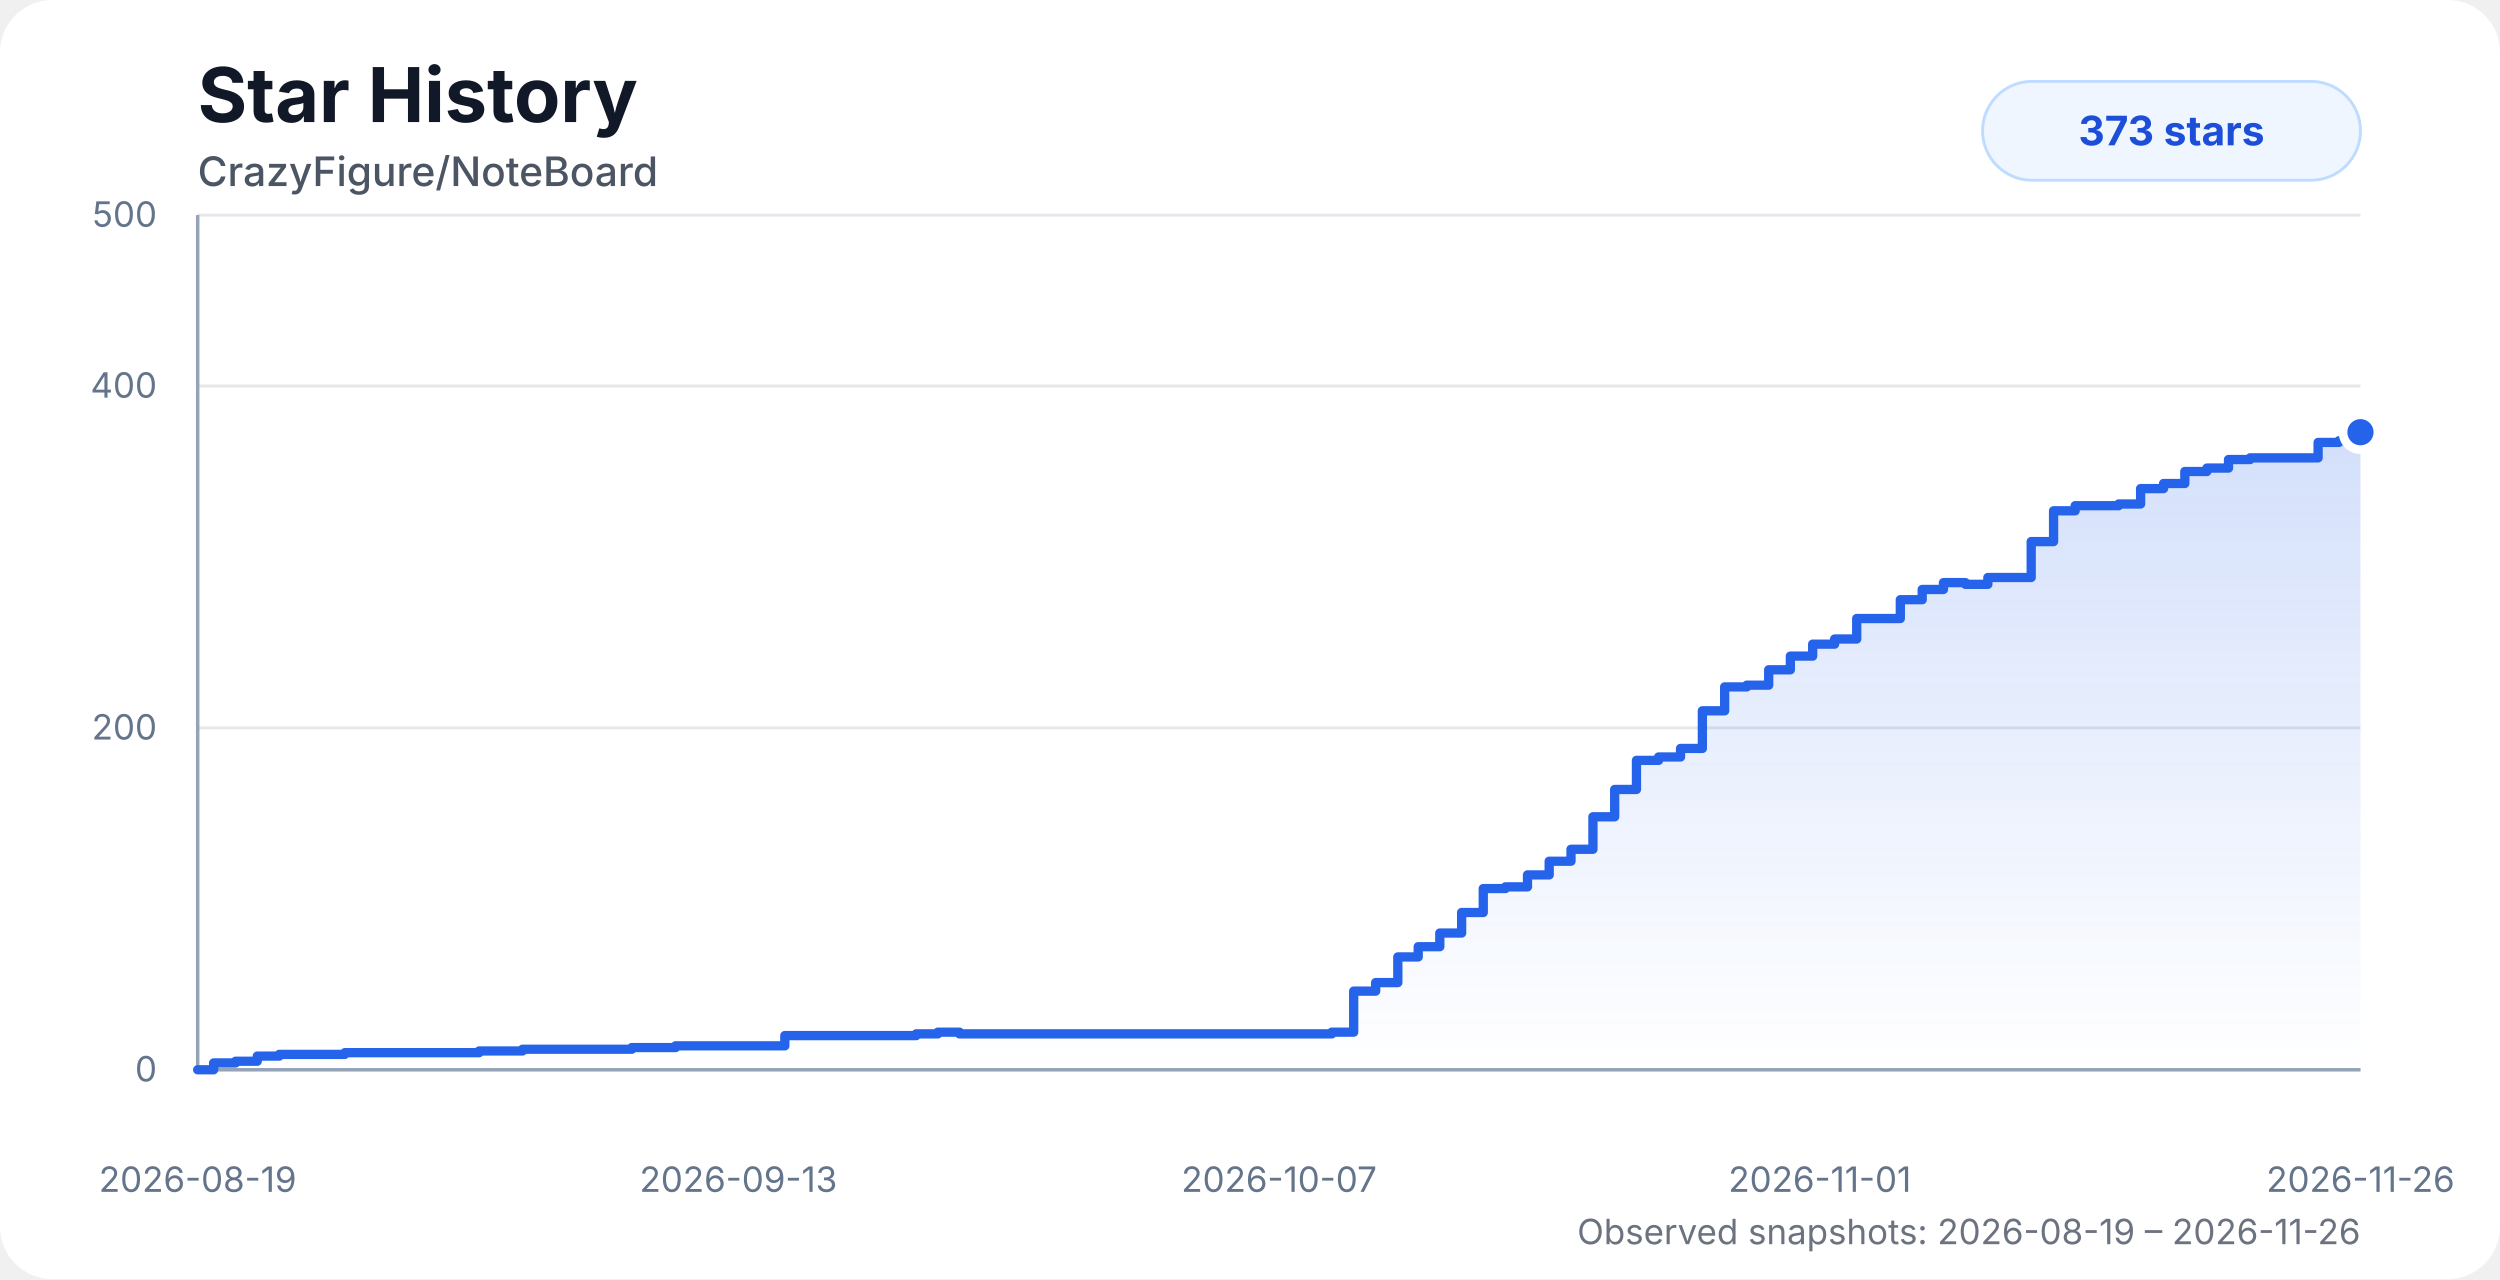
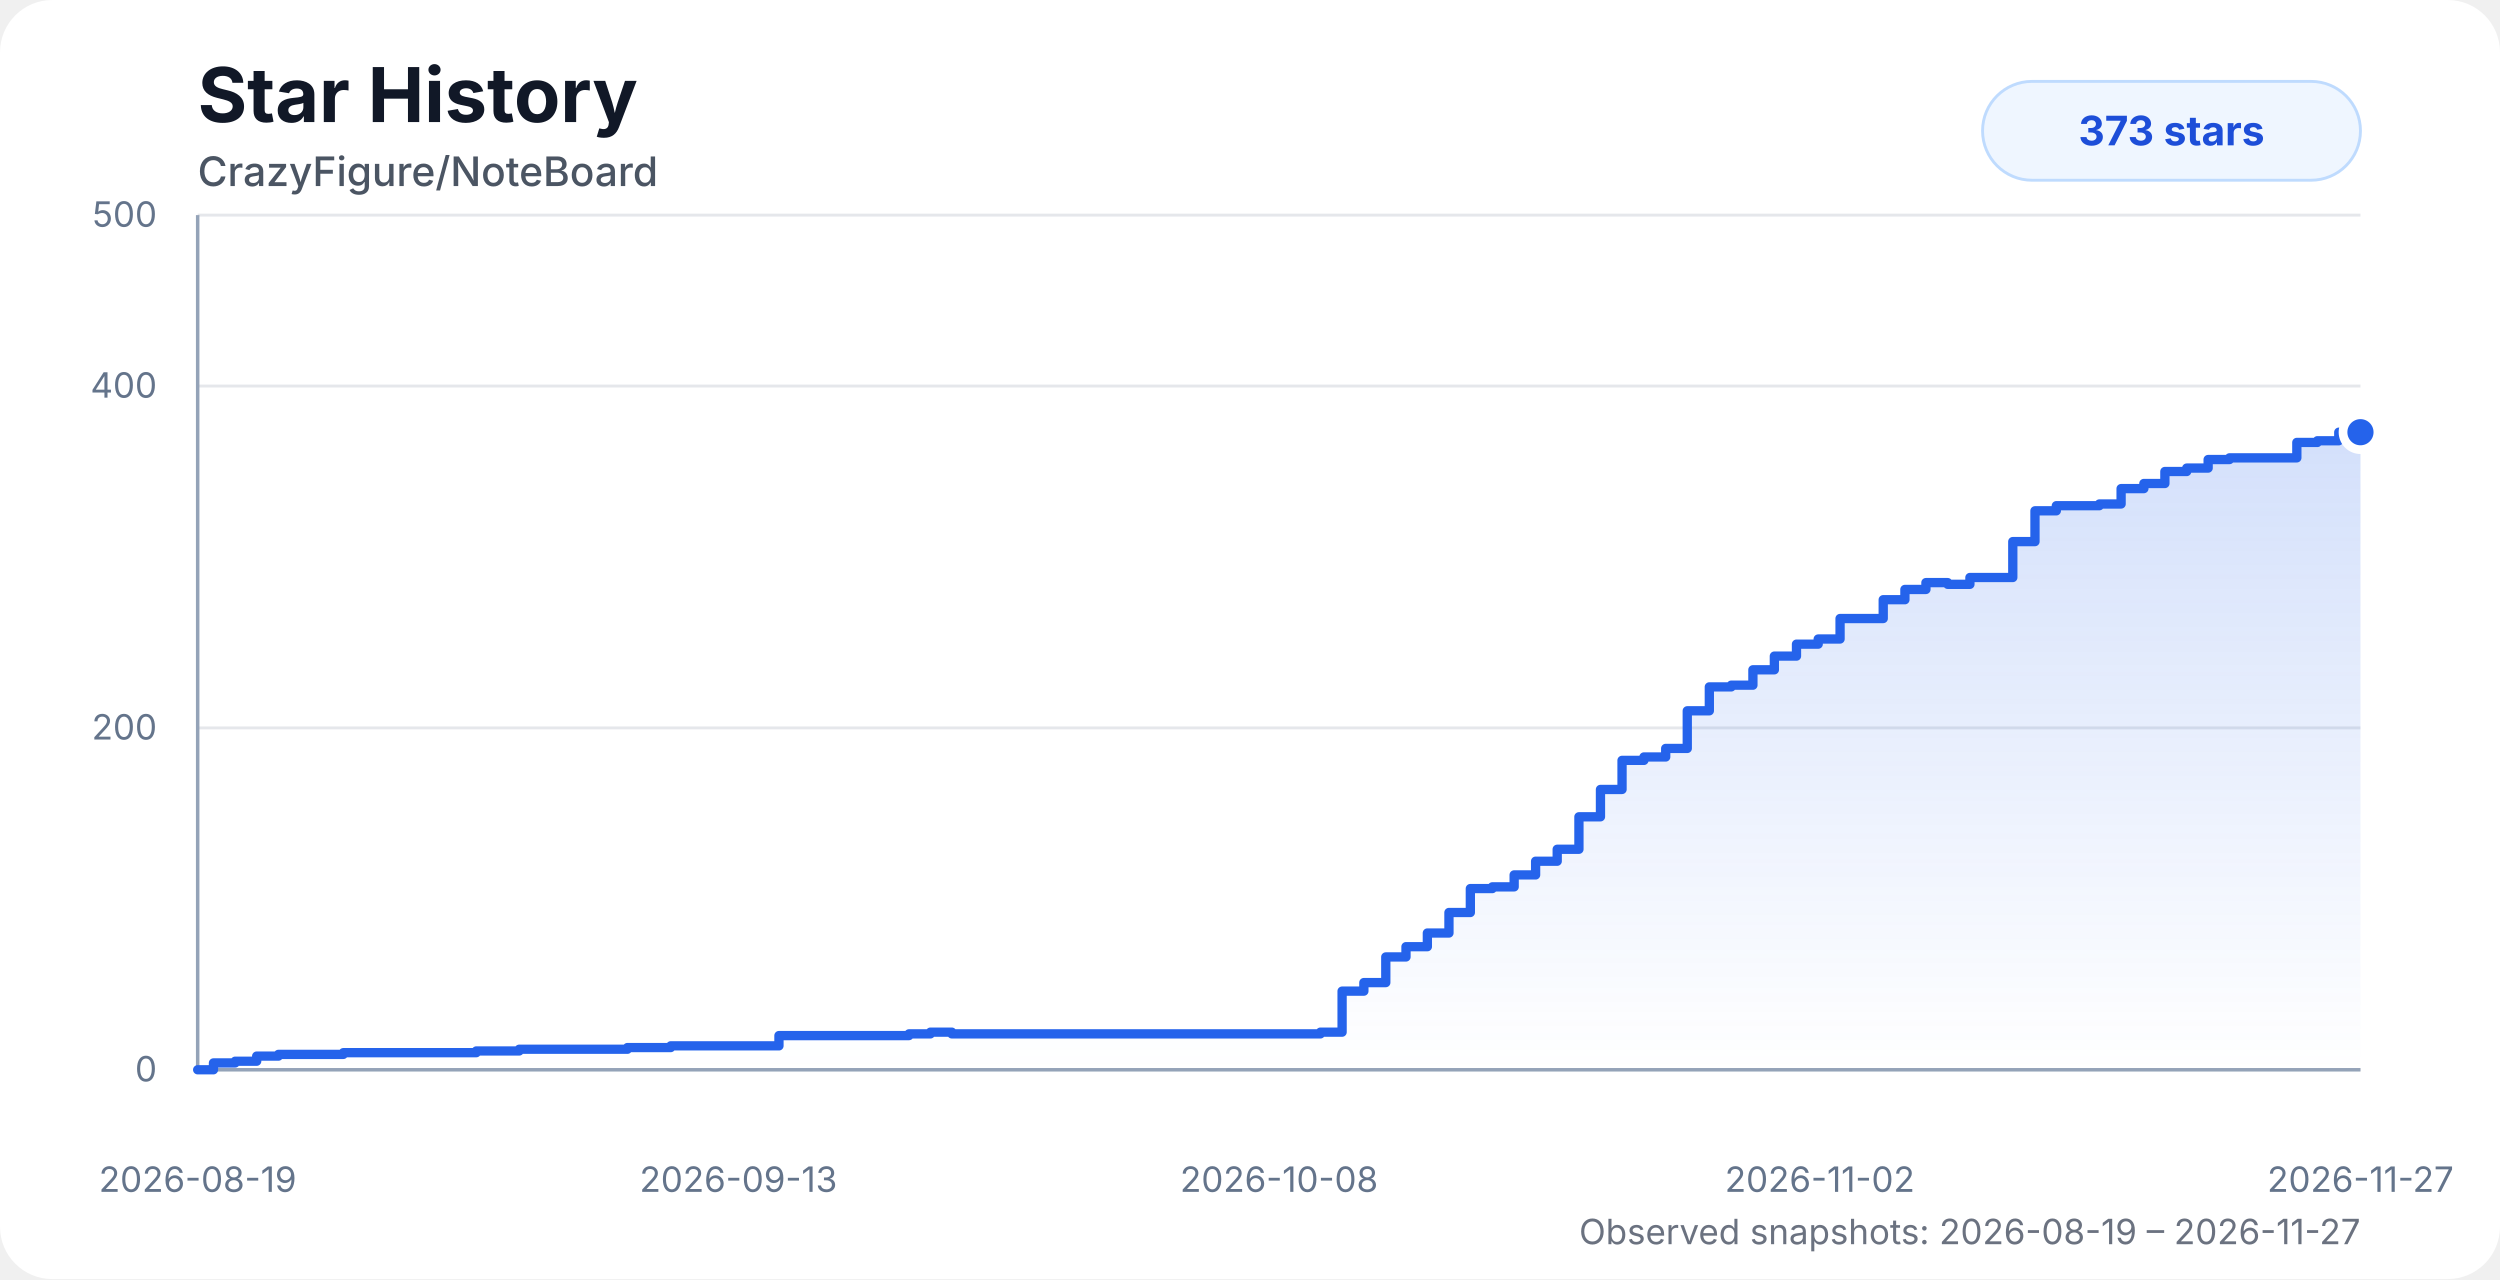
<svg xmlns="http://www.w3.org/2000/svg" width="860" height="440" viewBox="0 0 860 440" role="img" aria-labelledby="title desc">
  <style>
    .chart-bg { fill: #ffffff; }
    .title { fill: #111827; font: 700 26px system-ui, -apple-system, BlinkMacSystemFont, "Segoe UI", sans-serif; }
    .subtitle { fill: #4b5563; font: 500 14px system-ui, -apple-system, BlinkMacSystemFont, "Segoe UI", sans-serif; }
    .axis-label { fill: #64748b; font: 12px system-ui, -apple-system, BlinkMacSystemFont, "Segoe UI", sans-serif; }
    .grid { stroke: #e5e7eb; stroke-width: 1; }
    .axis { stroke: #94a3b8; stroke-width: 1.2; }
    .area { fill: url(#starGradient); opacity: 0.28; }
    .line { fill: none; stroke: #2563eb; stroke-width: 3.2; stroke-linecap: round; stroke-linejoin: round; }
    .dot { fill: #2563eb; stroke: #ffffff; stroke-width: 3; }
    .badge { fill: #eff6ff; stroke: #bfdbfe; }
    .badge-text { fill: #1d4ed8; font: 700 14px system-ui, -apple-system, BlinkMacSystemFont, "Segoe UI", sans-serif; }
    .status { fill: #6b7280; font: 12px system-ui, -apple-system, BlinkMacSystemFont, "Segoe UI", sans-serif; }
    @media (prefers-color-scheme: dark) {
      .chart-bg { fill: #0d1117; }
      .title { fill: #f8fafc; }
      .subtitle { fill: #cbd5e1; }
      .axis-label { fill: #94a3b8; }
      .grid { stroke: #1f2937; }
      .axis { stroke: #475569; }
      .dot { stroke: #0d1117; }
      .badge { fill: #172554; stroke: #1d4ed8; }
      .badge-text { fill: #bfdbfe; }
      .status { fill: #94a3b8; }
    }
  </style>
  <defs>
    <linearGradient id="starGradient" x1="0" x2="0" y1="0" y2="1">
      <stop offset="0%" stop-color="#2563eb" stop-opacity="0.72" />
      <stop offset="100%" stop-color="#2563eb" stop-opacity="0" />
    </linearGradient>
  </defs>
  <rect class="chart-bg" width="860" height="440" rx="18" />
  <text class="title" x="68" y="42">Star History</text>
  <text class="subtitle" x="68" y="64">CrazyFigure/NoteBoard</text>
  <g>
    <line class="grid" x1="68" y1="368" x2="812" y2="368" />
    <line class="grid" x1="68" y1="250.4" x2="812" y2="250.4" />
    <line class="grid" x1="68" y1="132.8" x2="812" y2="132.8" />
    <line class="grid" x1="68" y1="74" x2="812" y2="74" />
    <line class="axis" x1="68" y1="74" x2="68" y2="368" />
    <line class="axis" x1="68" y1="368" x2="812" y2="368" />
    <text class="axis-label" x="54" y="372" text-anchor="end">0</text>
    <text class="axis-label" x="54" y="254.4" text-anchor="end">200</text>
    <text class="axis-label" x="54" y="136.8" text-anchor="end">400</text>
    <text class="axis-label" x="54" y="78" text-anchor="end">500</text>
    <text class="axis-label" x="68" y="410" text-anchor="middle">2026-08-19</text>
    <text class="axis-label" x="254" y="410" text-anchor="middle">2026-09-13</text>
-     <text class="axis-label" x="440" y="410" text-anchor="middle">2026-10-07</text>
-     <text class="axis-label" x="626" y="410" text-anchor="middle">2026-11-01</text>
-     <text class="axis-label" x="812" y="410" text-anchor="middle">2026-11-26</text>
+     <text class="axis-label" x="440" y="410" text-anchor="middle">2026-10-08</text>
+     <text class="axis-label" x="626" y="410" text-anchor="middle">2026-11-02</text>
+     <text class="axis-label" x="812" y="410" text-anchor="middle">2026-11-27</text>
  </g>
-   <path class="area" d="M 68 368 H 68 V 368 H 73.49 V 365.65 H 81.04 V 365.06 H 88.5 V 363.3 H 96.06 V 362.71 H 103.58 V 362.71 H 111.06 V 362.71 H 118.61 V 362.12 H 128.81 V 362.12 H 136.86 V 362.12 H 142.79 V 362.12 H 149.96 V 362.12 H 157.56 V 362.12 H 164.82 V 361.53 H 172.23 V 361.53 H 179.74 V 360.94 H 187.28 V 360.94 H 194.74 V 360.94 H 202.32 V 360.94 H 209.87 V 360.94 H 217.33 V 360.36 H 224.87 V 360.36 H 232.38 V 359.77 H 239.9 V 359.77 H 247.35 V 359.77 H 254.99 V 359.77 H 262.55 V 359.77 H 269.98 V 356.24 H 277.48 V 356.24 H 285.01 V 356.24 H 292.47 V 356.24 H 299.98 V 356.24 H 307.62 V 356.24 H 315.17 V 355.65 H 322.62 V 355.06 H 330.05 V 355.65 H 337.61 V 355.65 H 345.11 V 355.65 H 352.62 V 355.65 H 360.28 V 355.65 H 367.92 V 355.65 H 375.42 V 355.65 H 382.88 V 355.65 H 390.52 V 355.65 H 397.98 V 355.65 H 405.35 V 355.65 H 412.98 V 355.65 H 420.55 V 355.65 H 428.21 V 355.65 H 435.62 V 355.65 H 443.2 V 355.65 H 450.7 V 355.65 H 458.15 V 355.06 H 465.67 V 340.95 H 473.23 V 338.01 H 480.85 V 329.19 H 487.87 V 325.66 H 495.29 V 320.96 H 502.8 V 313.9 H 510.24 V 305.67 H 517.87 V 305.08 H 525.46 V 300.97 H 532.92 V 296.26 H 540.42 V 292.15 H 547.97 V 280.98 H 555.45 V 271.57 H 562.94 V 261.57 H 570.55 V 260.4 H 578.11 V 257.46 H 585.61 V 244.52 H 593.28 V 236.29 H 600.9 V 235.7 H 608.43 V 230.41 H 615.88 V 225.7 H 623.56 V 221.59 H 631.11 V 219.82 H 638.71 V 212.77 H 646.08 V 212.77 H 653.71 V 206.3 H 661.24 V 202.77 H 668.55 V 200.42 H 676.11 V 201.01 H 683.82 V 198.66 H 698.73 V 186.31 H 706.43 V 175.72 H 713.86 V 173.96 H 721.22 V 173.96 H 728.81 V 173.37 H 736.37 V 168.08 H 744.27 V 166.32 H 751.58 V 162.2 H 759.17 V 161.02 H 766.61 V 158.08 H 774.03 V 157.5 H 781.47 V 157.5 H 789.32 V 157.5 H 797.43 V 152.2 H 804.57 V 151.62 H 812 V 148.68 L 812 368 L 68 368 Z" />
-   <path class="line" d="M 68 368 H 68 V 368 H 73.49 V 365.65 H 81.04 V 365.06 H 88.5 V 363.3 H 96.06 V 362.71 H 103.58 V 362.71 H 111.06 V 362.71 H 118.61 V 362.12 H 128.81 V 362.12 H 136.86 V 362.12 H 142.79 V 362.12 H 149.96 V 362.12 H 157.56 V 362.12 H 164.82 V 361.53 H 172.23 V 361.53 H 179.74 V 360.94 H 187.28 V 360.94 H 194.74 V 360.94 H 202.32 V 360.94 H 209.87 V 360.94 H 217.33 V 360.36 H 224.87 V 360.36 H 232.38 V 359.77 H 239.9 V 359.77 H 247.35 V 359.77 H 254.99 V 359.77 H 262.55 V 359.77 H 269.98 V 356.24 H 277.48 V 356.24 H 285.01 V 356.24 H 292.47 V 356.24 H 299.98 V 356.24 H 307.62 V 356.24 H 315.17 V 355.65 H 322.62 V 355.06 H 330.05 V 355.65 H 337.61 V 355.65 H 345.11 V 355.65 H 352.62 V 355.65 H 360.28 V 355.65 H 367.92 V 355.65 H 375.42 V 355.65 H 382.88 V 355.65 H 390.52 V 355.65 H 397.98 V 355.65 H 405.35 V 355.65 H 412.98 V 355.65 H 420.55 V 355.65 H 428.21 V 355.65 H 435.62 V 355.65 H 443.2 V 355.65 H 450.7 V 355.65 H 458.15 V 355.06 H 465.67 V 340.95 H 473.23 V 338.01 H 480.85 V 329.19 H 487.87 V 325.66 H 495.29 V 320.96 H 502.8 V 313.9 H 510.24 V 305.67 H 517.87 V 305.08 H 525.46 V 300.97 H 532.92 V 296.26 H 540.42 V 292.15 H 547.97 V 280.98 H 555.45 V 271.57 H 562.94 V 261.57 H 570.55 V 260.4 H 578.11 V 257.46 H 585.61 V 244.52 H 593.28 V 236.29 H 600.9 V 235.7 H 608.43 V 230.41 H 615.88 V 225.7 H 623.56 V 221.59 H 631.11 V 219.82 H 638.71 V 212.77 H 646.08 V 212.77 H 653.71 V 206.3 H 661.24 V 202.77 H 668.55 V 200.42 H 676.11 V 201.01 H 683.82 V 198.66 H 698.73 V 186.31 H 706.43 V 175.72 H 713.86 V 173.96 H 721.22 V 173.96 H 728.81 V 173.37 H 736.37 V 168.08 H 744.27 V 166.32 H 751.58 V 162.2 H 759.17 V 161.02 H 766.61 V 158.08 H 774.03 V 157.5 H 781.47 V 157.5 H 789.32 V 157.5 H 797.43 V 152.2 H 804.57 V 151.62 H 812 V 148.68" />
+   <path class="area" d="M 68 368 H 68 V 368 H 73.43 V 365.65 H 80.9 V 365.06 H 88.3 V 363.3 H 95.78 V 362.71 H 103.22 V 362.71 H 110.63 V 362.71 H 118.11 V 362.12 H 128.2 V 362.12 H 136.17 V 362.12 H 142.04 V 362.12 H 149.14 V 362.12 H 156.66 V 362.12 H 163.85 V 361.53 H 171.18 V 361.53 H 178.61 V 360.94 H 186.09 V 360.94 H 193.47 V 360.94 H 200.97 V 360.94 H 208.45 V 360.94 H 215.84 V 360.36 H 223.29 V 360.36 H 230.73 V 359.77 H 238.18 V 359.77 H 245.56 V 359.77 H 253.11 V 359.77 H 260.6 V 359.77 H 267.96 V 356.24 H 275.38 V 356.24 H 282.83 V 356.24 H 290.22 V 356.24 H 297.65 V 356.24 H 305.22 V 356.24 H 312.69 V 355.65 H 320.07 V 355.06 H 327.42 V 355.65 H 334.91 V 355.65 H 342.33 V 355.65 H 349.77 V 355.65 H 357.35 V 355.65 H 364.91 V 355.65 H 372.34 V 355.65 H 379.72 V 355.65 H 387.28 V 355.65 H 394.67 V 355.65 H 401.97 V 355.65 H 409.52 V 355.65 H 417.02 V 355.65 H 424.59 V 355.65 H 431.93 V 355.65 H 439.44 V 355.65 H 446.86 V 355.65 H 454.23 V 355.06 H 461.68 V 340.95 H 469.17 V 338.01 H 476.71 V 329.19 H 483.66 V 325.66 H 491.01 V 320.96 H 498.44 V 313.9 H 505.8 V 305.67 H 513.36 V 305.08 H 520.87 V 300.97 H 528.25 V 296.26 H 535.68 V 292.15 H 543.15 V 280.98 H 550.56 V 271.57 H 557.98 V 261.57 H 565.51 V 260.4 H 573 V 257.46 H 580.42 V 244.52 H 588.01 V 236.29 H 595.55 V 235.7 H 603 V 230.41 H 610.38 V 225.7 H 617.99 V 221.59 H 625.46 V 219.82 H 632.98 V 212.77 H 640.28 V 212.77 H 647.83 V 206.3 H 655.29 V 202.77 H 662.52 V 200.42 H 670.01 V 201.01 H 677.65 V 198.66 H 692.4 V 186.31 H 700.03 V 175.72 H 707.38 V 173.96 H 714.66 V 173.96 H 722.18 V 173.37 H 729.66 V 168.08 H 737.49 V 166.32 H 744.72 V 162.2 H 752.23 V 161.02 H 759.6 V 158.08 H 766.95 V 157.5 H 774.32 V 157.5 H 782.09 V 157.5 H 790.11 V 152.2 H 797.18 V 151.62 H 804.54 V 148.68 H 812 V 148.68 L 812 368 L 68 368 Z" />
+   <path class="line" d="M 68 368 H 68 V 368 H 73.43 V 365.65 H 80.9 V 365.06 H 88.3 V 363.3 H 95.78 V 362.71 H 103.22 V 362.71 H 110.63 V 362.71 H 118.11 V 362.12 H 128.2 V 362.12 H 136.17 V 362.12 H 142.04 V 362.12 H 149.14 V 362.12 H 156.66 V 362.12 H 163.85 V 361.53 H 171.18 V 361.53 H 178.61 V 360.94 H 186.09 V 360.94 H 193.47 V 360.94 H 200.97 V 360.94 H 208.45 V 360.94 H 215.84 V 360.36 H 223.29 V 360.36 H 230.73 V 359.77 H 238.18 V 359.77 H 245.56 V 359.77 H 253.11 V 359.77 H 260.6 V 359.77 H 267.96 V 356.24 H 275.38 V 356.24 H 282.83 V 356.24 H 290.22 V 356.24 H 297.65 V 356.24 H 305.22 V 356.24 H 312.69 V 355.65 H 320.07 V 355.06 H 327.42 V 355.65 H 334.91 V 355.65 H 342.33 V 355.65 H 349.77 V 355.65 H 357.35 V 355.65 H 364.91 V 355.65 H 372.34 V 355.65 H 379.72 V 355.65 H 387.28 V 355.65 H 394.67 V 355.65 H 401.97 V 355.65 H 409.52 V 355.65 H 417.02 V 355.65 H 424.59 V 355.65 H 431.93 V 355.65 H 439.44 V 355.65 H 446.86 V 355.65 H 454.23 V 355.06 H 461.68 V 340.95 H 469.17 V 338.01 H 476.71 V 329.19 H 483.66 V 325.66 H 491.01 V 320.96 H 498.44 V 313.9 H 505.8 V 305.67 H 513.36 V 305.08 H 520.87 V 300.97 H 528.25 V 296.26 H 535.68 V 292.15 H 543.15 V 280.98 H 550.56 V 271.57 H 557.98 V 261.57 H 565.51 V 260.4 H 573 V 257.46 H 580.42 V 244.52 H 588.01 V 236.29 H 595.55 V 235.7 H 603 V 230.41 H 610.38 V 225.7 H 617.99 V 221.59 H 625.46 V 219.82 H 632.98 V 212.77 H 640.28 V 212.77 H 647.83 V 206.3 H 655.29 V 202.77 H 662.52 V 200.42 H 670.01 V 201.01 H 677.65 V 198.66 H 692.4 V 186.31 H 700.03 V 175.72 H 707.38 V 173.96 H 714.66 V 173.96 H 722.18 V 173.37 H 729.66 V 168.08 H 737.49 V 166.32 H 744.72 V 162.2 H 752.23 V 161.02 H 759.6 V 158.08 H 766.95 V 157.5 H 774.32 V 157.5 H 782.09 V 157.5 H 790.11 V 152.2 H 797.18 V 151.62 H 804.54 V 148.68 H 812 V 148.68" />
  <circle class="dot" cx="812" cy="148.68" r="6" />
  <rect class="badge" x="682" y="28" width="130" height="34" rx="17" />
  <text class="badge-text" x="747" y="50" text-anchor="middle">373 stars</text>
-   <text class="status" x="812" y="428" text-anchor="end">Observed snapshots: 2026-08-19 – 2026-11-26</text>
+   <text class="status" x="812" y="428" text-anchor="end">Observed snapshots: 2026-08-19 – 2026-11-27</text>
</svg>
